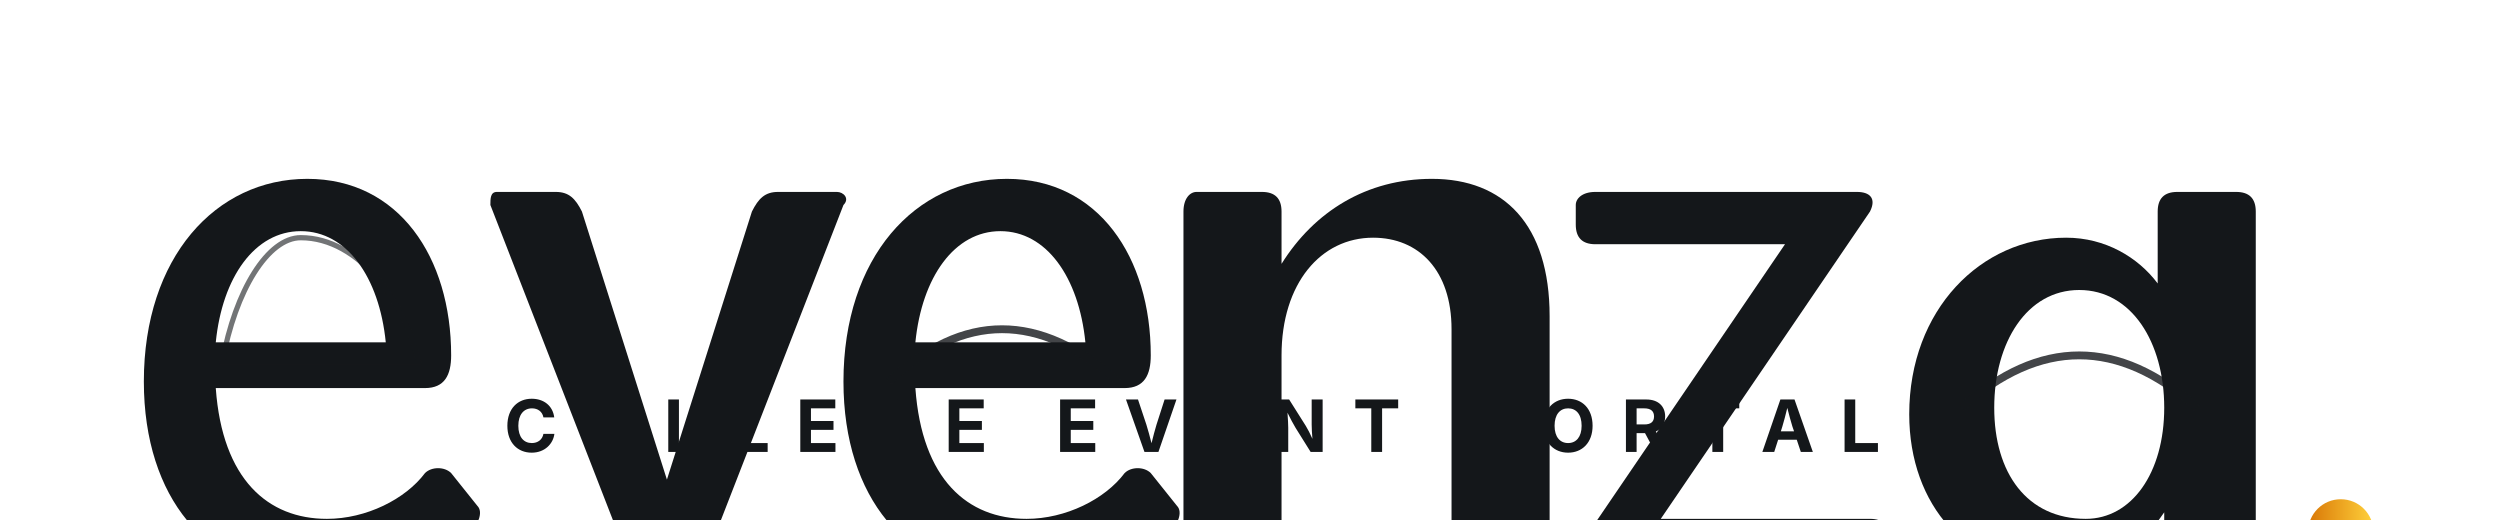
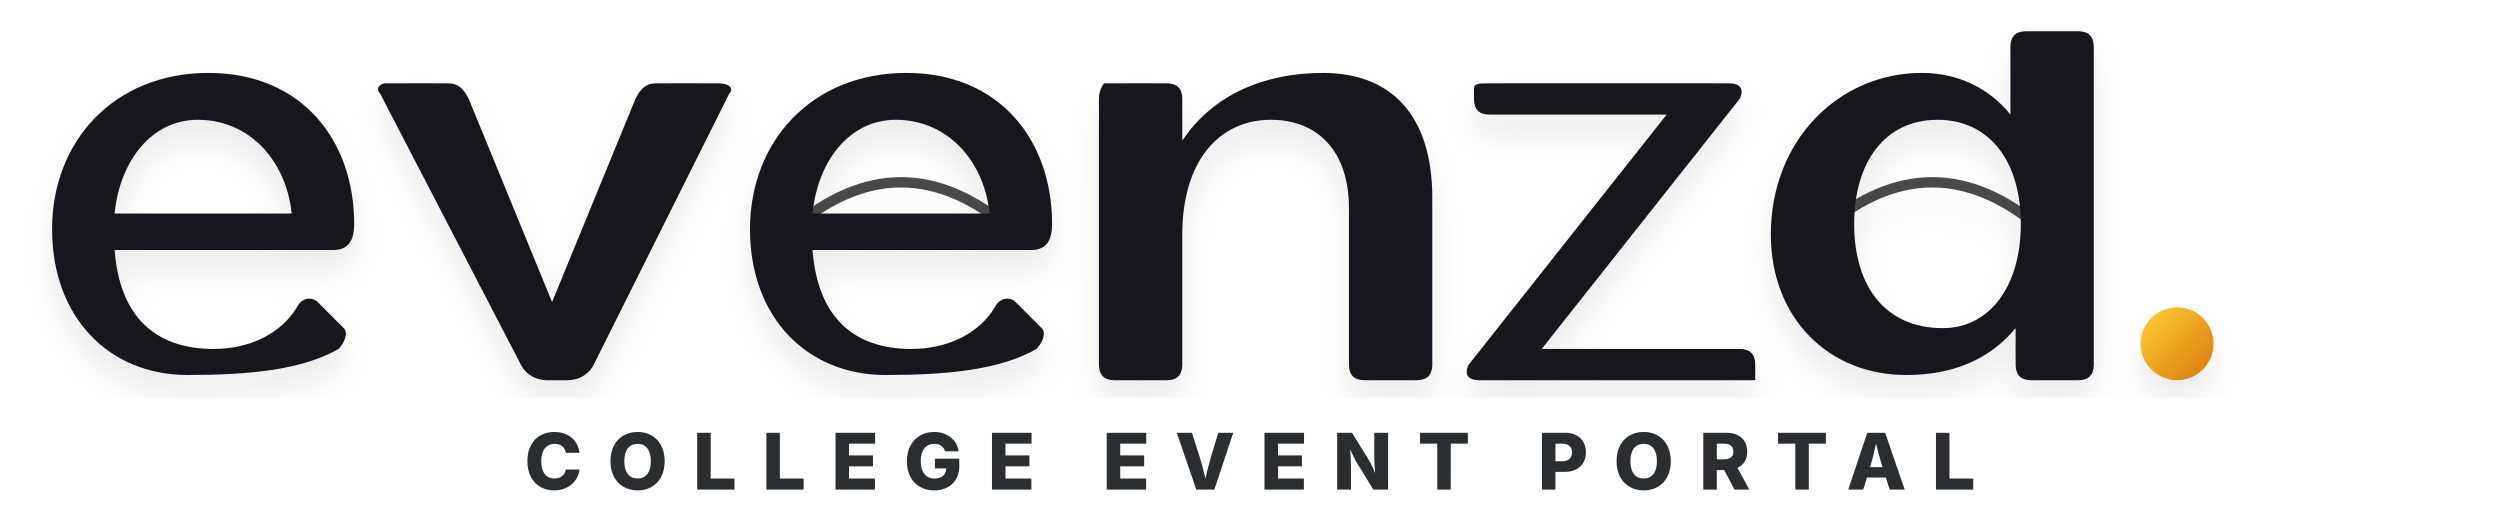
- <svg xmlns="http://www.w3.org/2000/svg" viewBox="0 0 260 54" width="260" height="54" fill="none">
+ <svg xmlns="http://www.w3.org/2000/svg" viewBox="0 0 240 50" width="240" height="50" fill="none">
  <defs>
-     <linearGradient id="headerGold" x1="0%" y1="0%" x2="100%" y2="0%">
-       <stop offset="0%" stop-color="#d97706" />
-       <stop offset="100%" stop-color="#ffd13b" />
+     <linearGradient id="evenzaSunGold" x1="0%" y1="0%" x2="100%" y2="100%">
+       <stop offset="0%" stop-color="#ffd13b" />
+       <stop offset="100%" stop-color="#d97706" />
    </linearGradient>
+     <filter id="logoSubtleDrop" x="-5%" y="-5%" width="110%" height="110%">
+       <feDropShadow dx="0" dy="2" stdDeviation="1.5" flood-color="#14171a" flood-opacity="0.08" />
+     </filter>
  </defs>
-   <g fill="#14171a" transform="translate(0, -12) scale(0.68)">
-     <path d="M 45 105 C 32 105 22 94 22 76 C 22 57 33 45 47 45 C 61 45 69 57 69 72 C 69 75 68 77 65 77 L 33 77 C 34 91 41 97 50 97 C 56 97 62 94 65 90 C 66 89 68 89 69 90 L 73 95 C 74 96 73 98 72 99 C 66 104 56 105 45 105 Z M 46 53 C 39 53 34 60 33 70 L 59 70 C 58 60 53 53 46 53 Z" />
-     <path d="M 46 54 C 55 54 62 64 64 73 L 34 73 C 36 62 41 54 46 54 Z" fill="none" stroke="#14171a" stroke-width="0.8" opacity="0.6" />
-     <path d="M 76 47 L 85 47 C 87 47 88 48 89 50 L 102 91 L 115 50 C 116 48 117 47 119 47 L 128 47 C 129 47 130 48 129 49 L 108 103 C 107 105 105 106 103 106 L 101 106 C 99 106 97 105 96 103 L 75 49 C 75 48 75 47 76 47 Z" />
-     <g>
-       <path d="M 152 105 C 139 105 129 94 129 76 C 129 57 140 45 154 45 C 168 45 176 57 176 72 C 176 75 175 77 172 77 L 140 77 C 141 91 148 97 157 97 C 163 97 169 94 172 90 C 173 89 175 89 176 90 L 180 95 C 181 96 180 98 179 99 C 173 104 163 105 152 105 Z M 153 53 C 146 53 141 60 140 70 L 166 70 C 165 60 160 53 153 53 Z" />
-       <path d="M 136 76 Q 153 60 171 76" stroke="#14171a" stroke-width="1.2" fill="none" opacity="0.8" />
-     </g>
-     <path d="M 183 47 L 193 47 C 195 47 196 48 196 50 L 196 58 C 201 50 209 45 219 45 C 230 45 237 52 237 66 L 237 102 C 237 104 236 105 234 105 L 225 105 C 223 105 222 104 222 102 L 222 68 C 222 59 217 54 210 54 C 202 54 196 61 196 72 L 196 102 C 196 104 195 105 193 105 L 184 105 C 182 105 181 104 181 102 L 181 50 C 181 48 182 47 183 47 Z" />
-     <path d="M 244 47 L 284 47 C 286 47 287 48 286 50 L 254 97 L 286 97 C 288 97 289 98 289 100 L 289 103 C 289 104 288 105 286 105 L 243 105 C 241 105 240 104 241 102 L 273 55 L 244 55 C 242 55 241 54 241 52 L 241 49 C 241 48 242 47 244 47 Z" />
-     <g>
-       <path d="M 314 105 C 301 105 292 95 292 81 C 292 65 303 54 316 54 C 322 54 327 57 330 61 L 330 50 C 330 48 331 47 333 47 L 342 47 C 344 47 345 48 345 50 L 345 102 C 345 104 344 105 342 105 L 334 105 C 332 105 331 104 331 102 L 331 96 C 327 102 321 105 314 105 Z M 319 97 C 326 97 331 90 331 80 C 331 70 326 62 318 62 C 310 62 305 70 305 80 C 305 90 310 97 319 97 Z" />
-       <path d="M 300 80 Q 318 64 336 80" stroke="#14171a" stroke-width="1.2" fill="none" opacity="0.8" />
-     </g>
-     <circle cx="358" cy="99" r="5" fill="url(#headerGold)" />
+   <g filter="url(#logoSubtleDrop)">
+     <path d="M 18 36 C 10.5 36 5 30.5 5 22 C 5 13.5 11 7 20 7 C 29 7 34 13.5 34 21.5 C 34 23 33.5 24 32 24 L 11 24 C 11.5 30.5 15 33.5 20.5 33.5 C 24 33.5 27 32 28.5 29.5 C 29 28.5 30 28.5 30.5 29 L 33 31.5 C 33.5 32 33 33 32.5 33.5 C 29 35.5 24 36 18 36 Z M 19 11.5 C 14.5 11.5 11.5 15.5 11 20.5 L 28 20.5 C 27.5 15.5 24 11.5 19 11.5 Z" fill="#14171a" />
+     <path d="M 37 8 L 43 8 C 44 8 44.5 8.5 45 9.5 L 53 29 L 61 9.5 C 61.5 8.5 62 8 63 8 L 69 8 C 70 8 70.5 8.5 70 9 L 57 35 C 56.5 36 55.5 36.5 54.5 36.5 L 52.5 36.5 C 51.5 36.5 50.5 36 50 35 L 36.5 9 C 36 8.5 36.5 8 37 8 Z" fill="#14171a" />
+     <path d="M 85 36 C 77.5 36 72 30.5 72 22 C 72 13.5 78 7 87 7 C 96 7 101 13.5 101 21.5 C 101 23 100.5 24 99 24 L 78 24 C 78.5 30.5 82 33.5 87.5 33.5 C 91 33.5 94 32 95.5 29.5 C 96 28.5 97 28.5 97.5 29 L 100 31.5 C 100.5 32 100 33 99.5 33.5 C 96 35.5 91 36 85 36 Z M 86 11.5 C 81.5 11.5 78.5 15.5 78 20.5 L 95 20.5 C 94.5 15.5 91 11.5 86 11.5 Z" fill="#14171a" />
+     <path d="M 76 22 Q 86.5 13 97 22" stroke="#14171a" stroke-width="1" fill="none" opacity="0.75" />
+     <path d="M 106 8 L 112 8 C 113 8 113.5 8.5 113.5 9.5 L 113.5 13.5 C 116.5 9 121.5 7 127 7 C 133.5 7 137.5 11 137.5 19 L 137.5 35 C 137.5 36 137 36.5 136 36.5 L 131 36.5 C 130 36.5 129.5 36 129.5 35 L 129.5 20 C 129.5 14.5 126.5 11.5 122 11.5 C 117 11.5 113.5 15.5 113.5 22.5 L 113.5 35 C 113.5 36 113 36.5 112 36.5 L 107 36.5 C 106 36.5 105.5 36 105.5 35 L 105.5 9.5 C 105.5 8.5 106 8 106 8 Z" fill="#14171a" />
+     <path d="M 143 8 L 166 8 C 167 8 167.5 8.5 167 9.5 L 148 33.5 L 167 33.5 C 168 33.5 168.5 34 168.5 35 L 168.5 36.5 C 168.5 36.5 168 36.5 167 36.5 L 142 36.5 C 141 36.5 140.5 36 141 35 L 160 11 L 143 11 C 142 11 141.5 10.5 141.5 9.5 L 141.5 8.5 C 141.5 8 142 8 143 8 Z" fill="#14171a" />
+     <path d="M 183 36 C 175.5 36 170 30.5 170 22.5 C 170 13.5 176.5 7 184.5 7 C 188 7 191 8.5 193 11 L 193 4.5 C 193 3.5 193.5 3 194.5 3 L 199.5 3 C 200.5 3 201 3.5 201 4.5 L 201 35 C 201 36 200.5 36.5 199.5 36.5 L 195 36.5 C 194 36.5 193.5 36 193.5 35 L 193.5 31.5 C 191 34.5 187.5 36 183 36 Z M 186.5 31.5 C 191 31.5 194 27.5 194 21.5 C 194 15.5 191 11.5 186 11.5 C 181 11.5 178 15.5 178 21.5 C 178 27.5 181 31.5 186.5 31.5 Z" fill="#14171a" />
+     <path d="M 175 22 Q 185.5 13 196 22" stroke="#14171a" stroke-width="1" fill="none" opacity="0.75" />
+     <circle cx="209" cy="33" r="3.5" fill="url(#evenzaSunGold)" />
  </g>
-   <text x="124" y="47" font-family="'Plus Jakarta Sans', 'Inter', sans-serif" font-weight="700" font-size="7.5" letter-spacing="0.35em" fill="#14171a" text-anchor="middle">
+   <text x="120" y="47" font-family="'Plus Jakarta Sans', 'Inter', -apple-system, sans-serif" font-weight="800" font-size="7.5" letter-spacing="0.32em" fill="#14171a" opacity="0.9" text-anchor="middle">
    COLLEGE EVENT PORTAL
  </text>
</svg>
